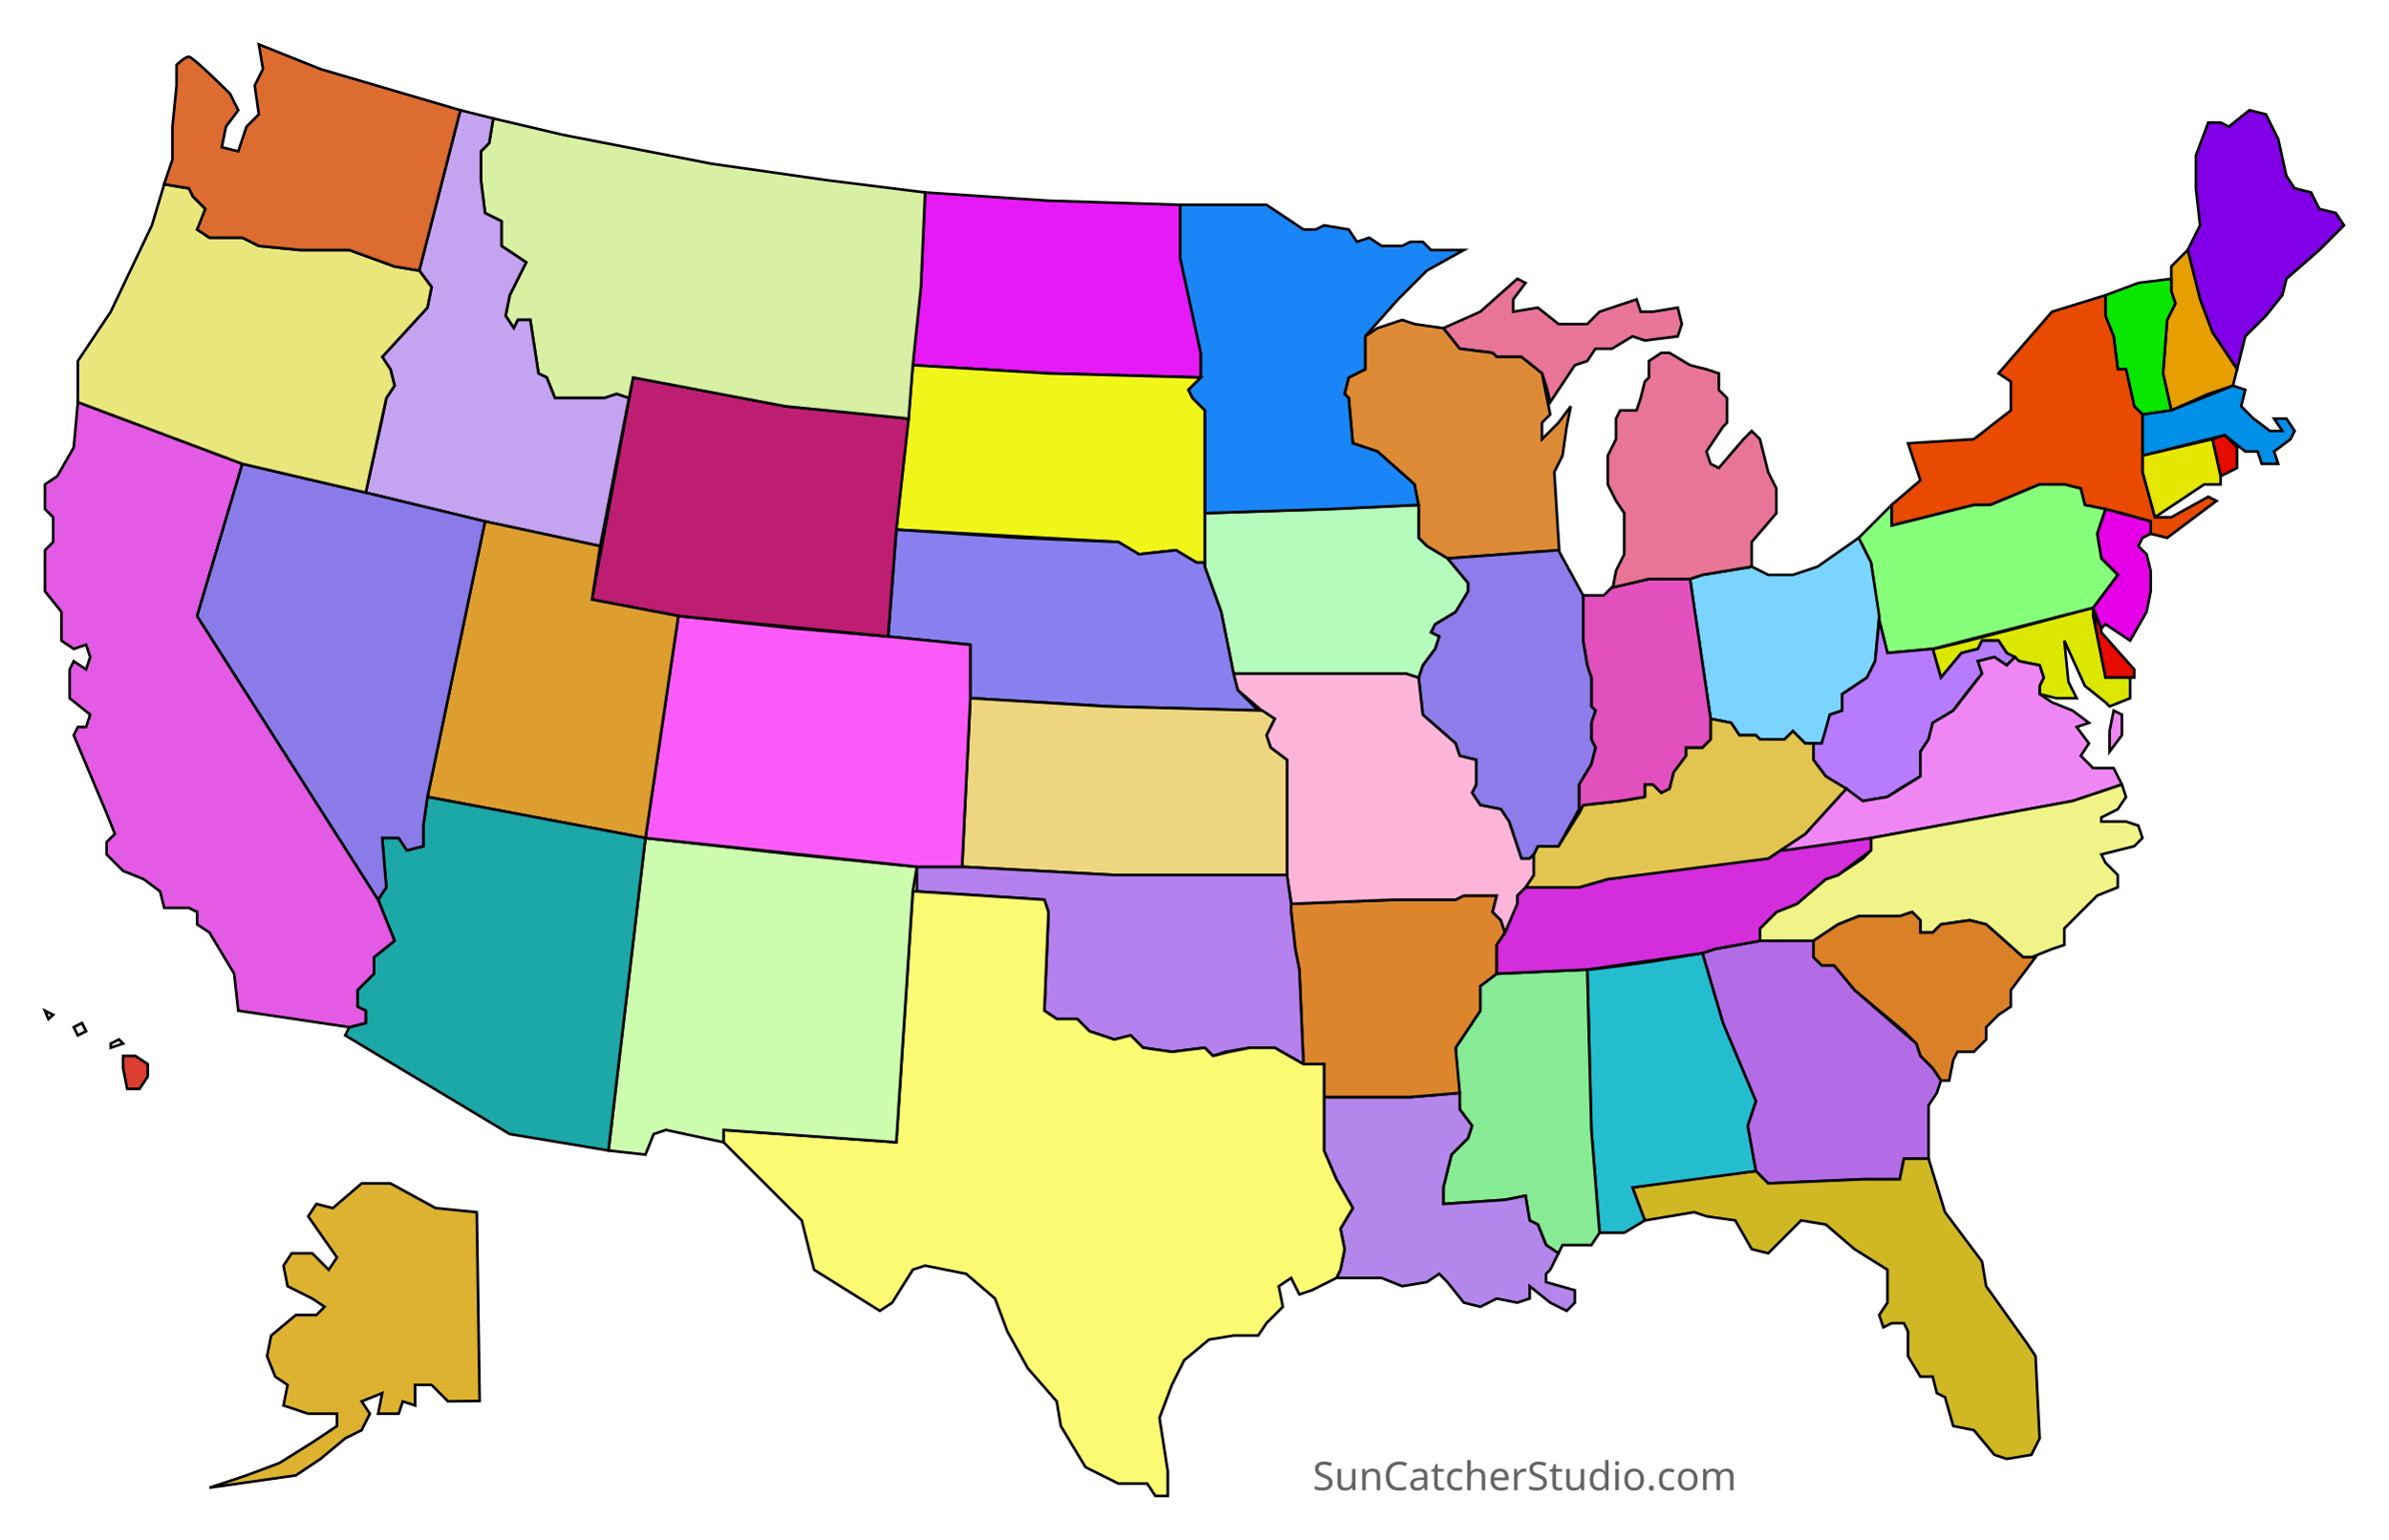
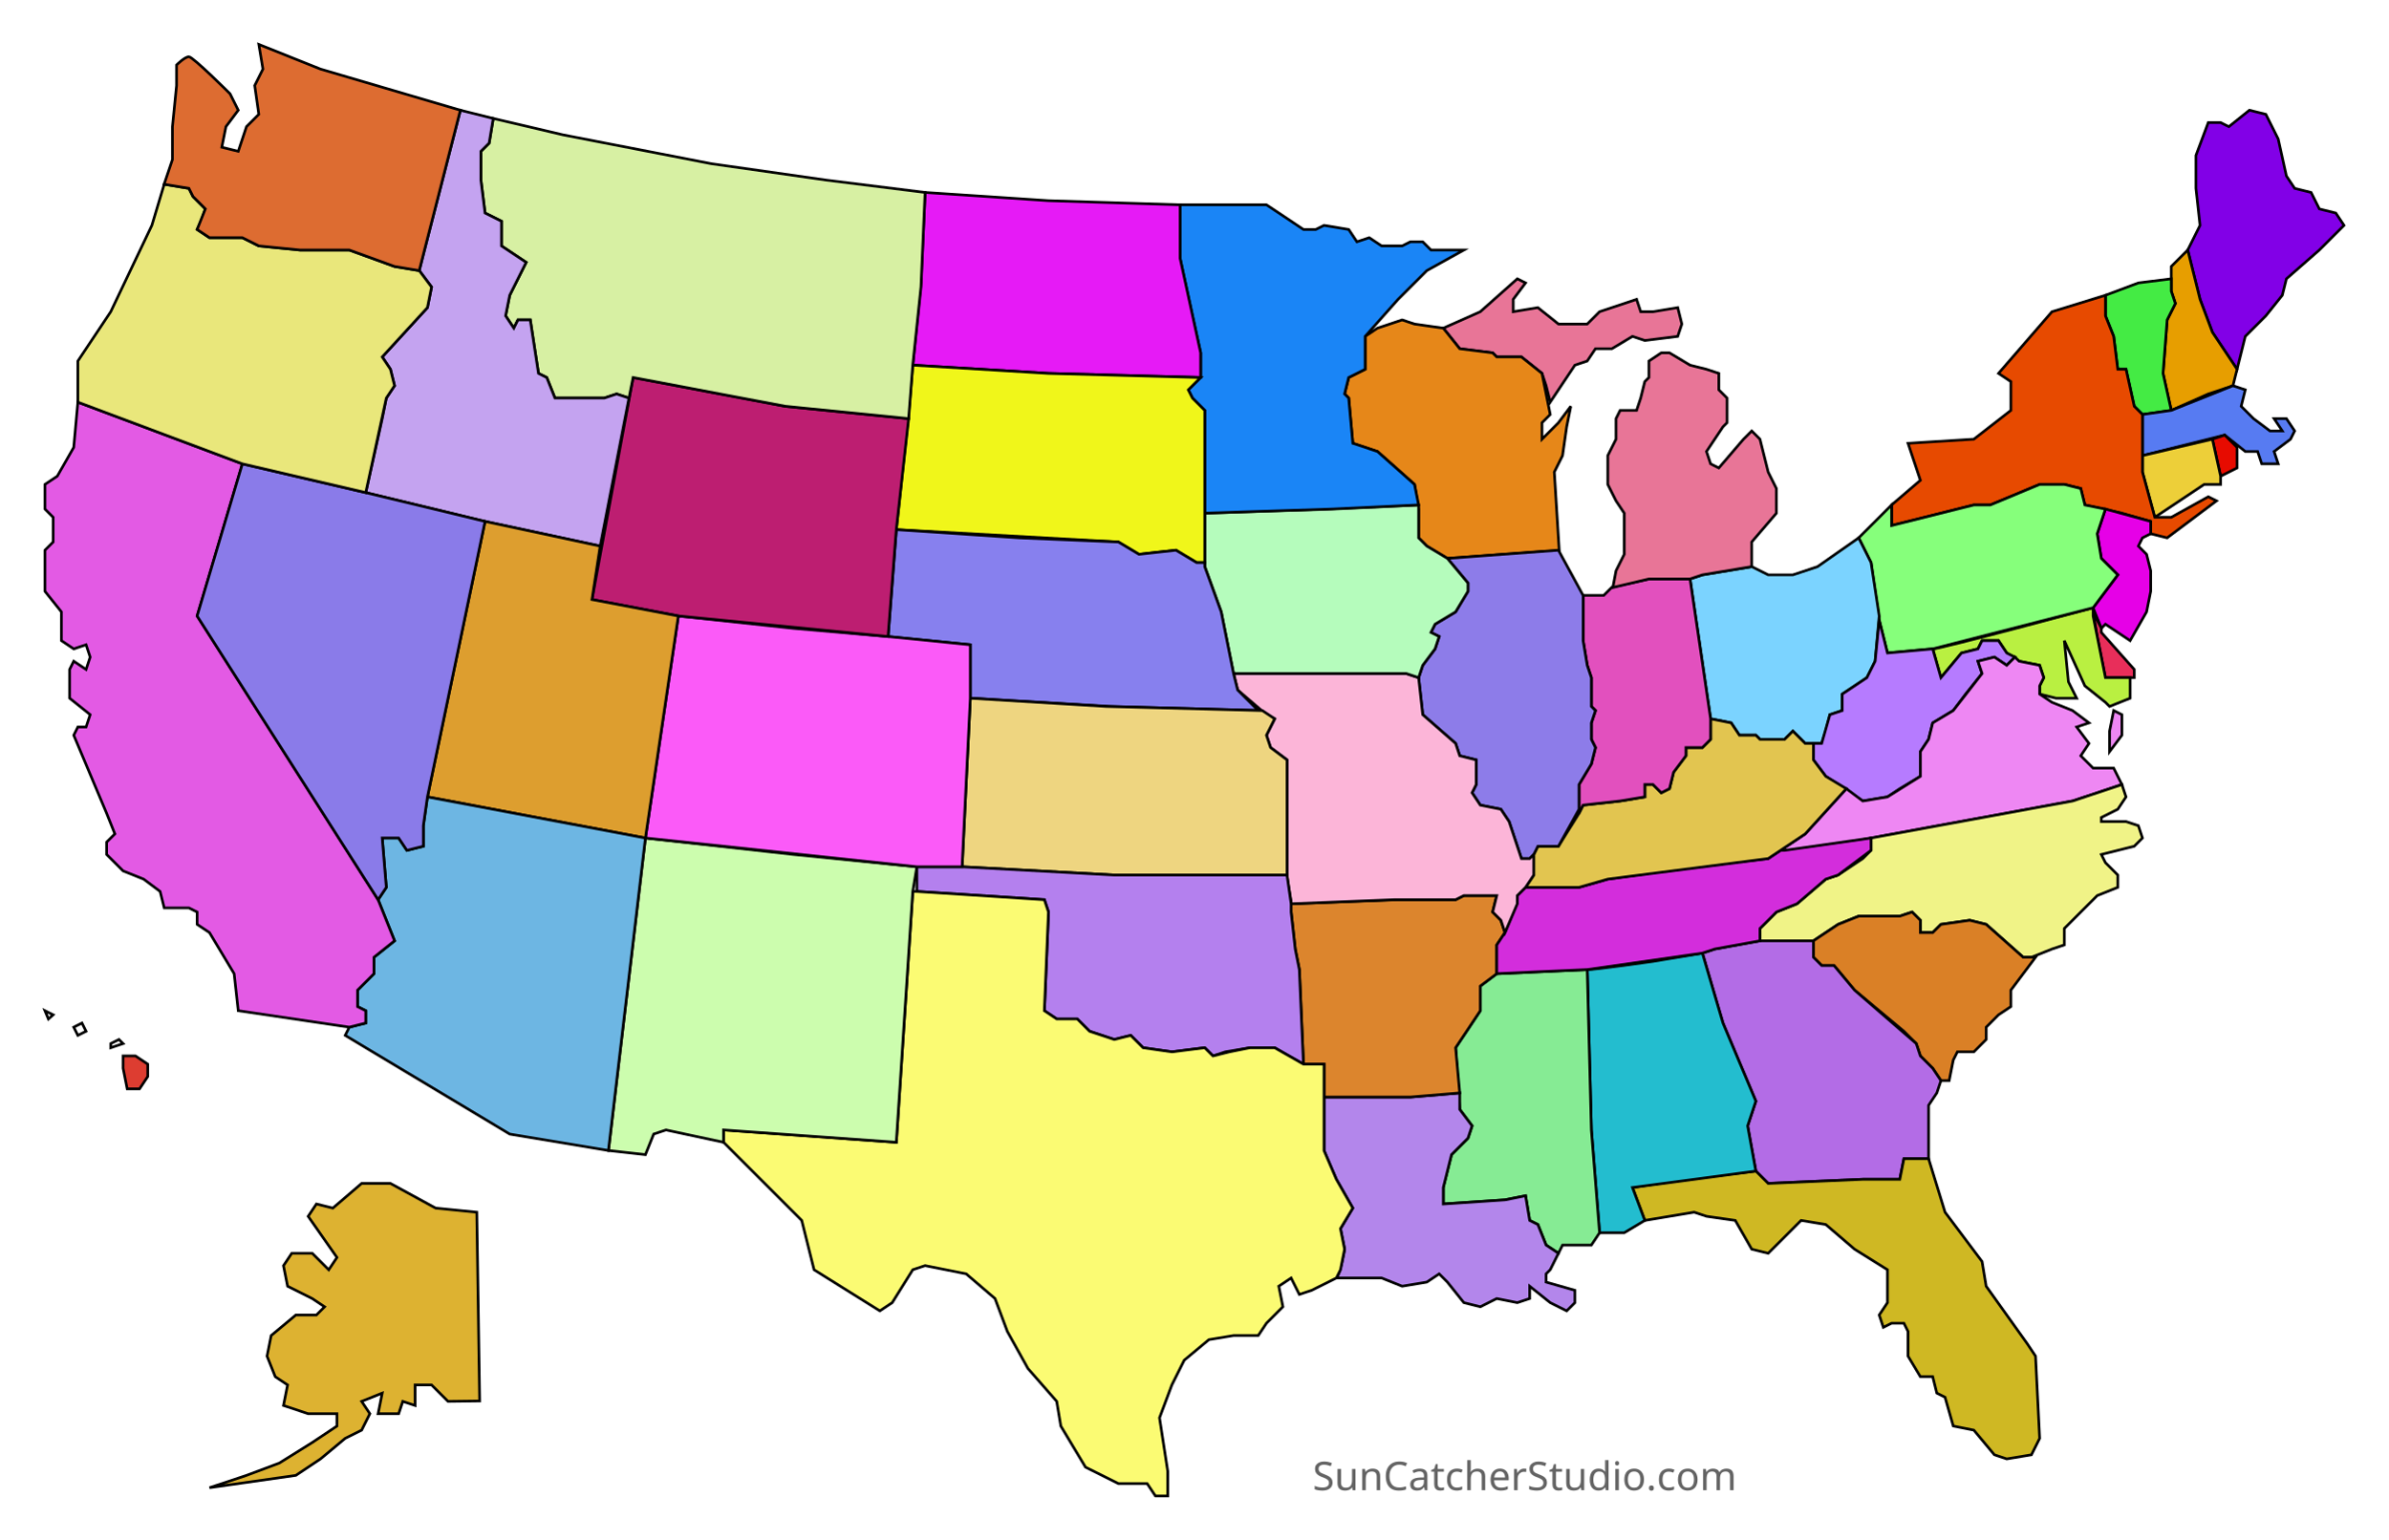
<svg xmlns="http://www.w3.org/2000/svg" viewBox="0 0 564.239 363.944" version="1.1" id="svg114" width="564.239" height="363.944">
  <defs id="defs118" />
  <g transform="matrix(0.9717669,0,0,0.9720573,806.0101,67.0105)" id="g112" style="stroke:#000000;stroke-width:0.802">
    <path d="m -297.5,-8.138 3,-6 -1,-9 v -8 l 3,-8 h 3 l 2,1 5,-4 4,1 3,6 2,9 2,3 4,1 2,4 4,1 2,3 -6,6 -8,7 -1,4 -4,5 -5,5 -2,8 -6,-9 -3,-8 z" id="path2" style="fill:#8200e7;stroke-width:0.644" />
    <path d="m -301.5,-4.138 4,-4 3,12 3,8 6,9 -1,4 -6,2 -9,4 -2,-9 1,-13 2,-4 -1,-3 z" id="path4" style="fill:#e79e00;stroke-width:0.644" />
-     <path d="m -308.5,31.862 7,-1 -2,-9 1,-13 2,-4 -1,-3 v -3 l -8,1 -8,3 v 5 l 2,5 1,8 h 2 l 2,9 z" id="path6" style="fill:#09e700;stroke-width:0.644" />
-     <path d="m -308.5,41.862 v -10 l 7,-1 15,-6 3,1 -1,4 3,3 4,3 h 3 l -2,-3 h 3 l 2,3 -1,2 -4,3 1,3 h -4 l -1,-3 h -3 l -5,-4 z" id="path8" style="fill:#0090e7;stroke-width:0.644" />
+     <path d="m -308.5,31.862 7,-1 -2,-9 1,-13 2,-4 -1,-3 v -3 l -8,1 -8,3 v 5 l 2,5 1,8 h 2 l 2,9 z" id="path6" style="fill:#44eb44;stroke-width:0.644" />
+     <path d="m -308.5,41.862 v -10 l 7,-1 15,-6 3,1 -1,4 3,3 4,3 h 3 l -2,-3 h 3 l 2,3 -1,2 -4,3 1,3 h -4 l -1,-3 h -3 l -5,-4 z" id="path8" style="fill:#577bf2;stroke-width:0.644" />
    <path d="m -289.5,46.862 -2,-9 3,-1 3,3 v 5 z" id="path10" style="fill:#e70b00;stroke-width:0.644" />
-     <path d="m -305.5,56.862 12,-8 h 4 v -2 l -2,-9 -17,4 v 4 z" id="path12" style="fill:#e6e700;stroke-width:0.644" />
+     <path d="m -305.5,56.862 12,-8 h 4 v -2 l -2,-9 -17,4 v 4 z" id="path12" style="fill:#edcf39;stroke-width:0.644" />
    <path d="m -369.5,58.862 v -5 l 7,-6 -3,-9 16,-1 9,-7 v -7 l -3,-2 13,-15 13,-4 v 5 l 2,5 1,8 h 2 l 2,9 2,2 v 14 l 3,11 h 4 l 9,-5 2,1 -12,9 -4,-1 v -3 l -7,-2 -9,-2 -1,-4 -4,-1 h -6 l -12,5 h -4 z" id="path14" style="fill:#e74a00;stroke-width:0.644" />
    <path d="m -317.5,54.862 -2,6 1,6 4,4 -6,8 2,5 1,-1 6,4 4,-7 1,-5 v -5 l -1,-4 -2,-2 1,-2 2,-1 v -3 z" id="path16" style="fill:#e600e7;stroke-width:0.644" />
-     <path d="m -310.5,93.862 -8,-9 v -1 l -2,-4 1,6 2,10 h 7 z" id="path18" style="fill:#e70b00;stroke-width:0.644" />
-     <path d="m -359.5,88.862 c 2,0 39,-10 39,-10 v 2 l 3,15 h 6 v 5 l -5,2 -1,-1 -5,-4 -5,-11 1,10 2,4 h -5 l -4,-1 v -2 l 1,-2 -1,-3 -5,-1 -3,-2 -2,-3 h -4 l -1,2 -4,1 -5,6 z" id="path20" style="fill:#dce700;stroke-width:0.644" />
+     <path d="m -310.5,93.862 -8,-9 v -1 l -2,-4 1,6 2,10 h 7 z" id="path18" style="fill:#e82e5a;stroke-width:0.644" />
+     <path d="m -359.5,88.862 c 2,0 39,-10 39,-10 v 2 l 3,15 h 6 v 5 l -5,2 -1,-1 -5,-4 -5,-11 1,10 2,4 h -5 l -4,-1 v -2 l 1,-2 -1,-3 -5,-1 -3,-2 -2,-3 h -4 l -1,2 -4,1 -5,6 z" id="path20" style="fill:#b9f041;stroke-width:0.644" />
    <path d="m -369.5,53.862 -8,8 3,6 2,14 2,8 11,-1 39,-10 6,-8 -4,-4 -1,-6 2,-6 -5,-1 -1,-4 -4,-1 h -6 l -12,5 h -4 l -20,5 z" id="path22" style="fill:#86ff7b;stroke-width:0.644" />
    <path d="m -413.5,105.86 -5,-34 3,-1 12,-2 4,2 h 6 l 6,-2 10,-7 3,6 2,13 -1,11 -2,4 -6,4 v 4 l -3,1 -1,4 -1,3 h -4 l -3,-3 -2,2 h -6 l -1,-1 h -4 l -2,-3 z" id="path24" style="fill:#7bd3ff;stroke-width:0.644" />
    <path d="m -388.5,111.86 v 4 l 3,4 9,6 6,-1 3,-2 5,-3 v -6 l 2,-3 1,-4 5,-3 3,-4 4,-5 -1,-3 4,-1 3,2 2,-2 -2,-1 -2,-3 h -4 l -1,2 -4,1 -5,6 -2,-7 -11,1 -2,-8 -1,10 -2,4 -6,4 v 4 l -3,1 -2,7 z" id="path26" style="fill:#b67bff;stroke-width:0.644" />
    <path d="m -396.5,137.86 c 2,1 22,-3 22,-3 l 49,-9 12,-4 -2,-4 h -5 l -3,-3 2,-3 -3,-4 3,-1 -4,-3 -5,-2 -3,-2 v -2 l 1,-2 -1,-3 -5,-1 -1,-1 -2,2 -3,-2 -4,1 1,3 -7,9 -5,3 -1,4 -2,3 v 6 l -8,5 -6,1 -4,-3 -10,11 z" id="path28" style="fill:#ee87f3;stroke-width:0.644" />
    <path d="m -315.5,103.86 -1,5 v 5 l 3,-4 v -5 z" id="path30" style="fill:#ee87f3;stroke-width:0.644" />
    <path d="m -374.5,134.86 49,-9 12,-4 1,3 -2,3 -4,2 v 1 h 6 l 3,1 1,3 -2,2 -8,2 1,2 3,3 v 3 l -5,2 -2,2 -6,6 v 4 l -3,1 -5,2 h -2 l -9,-8 -4,-1 -7,1 -2,2 h -3 v -3 l -2,-2 -3,1 h -10 l -5,2 -6,4 h -13 v -3 l 4,-4 5,-2 7,-6 3,-1 6,-4 2,-2 z" id="path32" style="fill:#f0f387;stroke-width:0.644" />
    <path d="m -388.5,159.86 v 4 l 2,2 h 3 l 5,6 12,10 3,3 1,3 3,3 2,3 h 2 l 1,-5 1,-2 h 4 l 3,-3 v -3 l 3,-3 3,-2 v -4 l 3,-4 3,-4 h -3 l -9,-8 -4,-1 -7,1 -2,2 h -3 v -3 l -2,-2 -3,1 h -10 l -5,2 z" id="path34" style="fill:#da8026;stroke-width:0.644" />
    <path d="m -415.5,162.86 3,-1 11,-2 h 13 v 4 l 2,2 h 3 l 5,6 15,13 1,3 3,3 2,3 -1,3 -2,3 v 13 h -6 l -1,5 h -9 l -23,1 -3,-3 -2,-11 2,-6 -8,-19 z" id="path36" style="fill:#b36ce6;stroke-width:0.644" />
    <path d="m -429.5,227.86 -3,-8 13,-2 17,-2 3,3 23,-1 h 9 l 1,-5 h 6 l 4,13 9,12 1,6 10,14 2,3 1,20 -2,4 -6,1 -3,-1 -5,-6 -5,-1 -2,-7 -2,-1 -1,-4 h -3 l -3,-5 v -6 l -1,-2 h -3 l -2,1 -1,-3 2,-3 v -8 l -8,-5 -7,-6 -6,-1 -8,8 -4,-1 -4,-7 -7,-1 -3,-1 z" id="path38" style="fill:#cfb823;stroke-width:0.644" />
    <path d="m -443.5,166.86 c 2,0 16,-2 16,-2 l 12,-2 5,17 8,19 -2,6 2,11 -30,4 3,8 -5,3 h -6 l -2,-25 z" id="path40" style="fill:#23bdcf;stroke-width:0.644" />
    <path d="m -450.5,235.86 1,-2 h 7 l 2,-3 -2,-25 -1,-39 -22,1 -4,3 v 6 l -6,9 1,15 3,4 -1,3 -4,4 -2,8 v 4 l 15,-1 5,-1 1,6 2,1 2,5 z" id="path42" style="fill:#86eb94;stroke-width:0.644" />
    <path d="m -504.5,241.86 c 1,-1 2,-7 2,-7 l -1,-5 3,-5 -4,-7 -3,-7 v -13 h 21 l 12,-1 v 4 l 3,4 -1,3 -4,4 -2,8 v 4 l 15,-1 5,-1 1,6 2,1 2,5 3,2 -2,4 -1,1 v 2 l 7,2 v 3 l -2,2 -4,-2 -5,-4 v 3 l -3,1 -5,-1 -4,2 -4,-1 -4,-5 -2,-2 -3,2 -6,1 -5,-2 z" id="path44" style="fill:#b386eb;stroke-width:0.644" />
    <path d="m -507.5,190.86 v 7 h 21 l 12,-1 -1,-11 6,-9 v -6 l 4,-3 v -7 l 2,-3 -1,-3 -2,-2 1,-4 h -8 l -2,1 h -14 l -26,1 v 2 l 1,9 1,5 1,23 h 5 z" id="path46" style="fill:#dc852d;stroke-width:0.644" />
    <path d="m -465.5,167.86 v -7 l 2,-3 2,-5 1,-4 2,-2 h 13 l 7,-2 14,-2 16,-2 9,-1 3,-2 h 1 l 21,-3 v 3 l -8,6 -3,1 -7,6 -5,2 -4,4 v 3 l -11,2 -3,1 -28,4 z" id="path48" style="fill:#d32ddc;stroke-width:0.644" />
    <path d="m -458.5,146.86 2,-3 v -5 l 1,-2 h 5 l 5,-8 1,-2 9,-1 6,-1 v -3 h 2 l 2,2 2,-1 1,-4 3,-4 v -2 h 4 l 2,-2 v -5 l 5,1 2,3 h 4 l 1,1 h 6 l 2,-2 3,3 h 2 v 4 l 3,4 5,3 -10,11 -9,6 -39,5 -7,2 z" id="path50" style="fill:#e2c550;stroke-width:0.644" />
    <path d="m -445.5,128.86 v -7 l 3,-5 1,-4 -1,-2 v -4 l 1,-3 -1,-1 v -7 l -1,-3 -1,-6 v -11 h 5 l 2,-2 9,-2 h 10 l 5,34 v 5 l -2,2 h -4 v 2 l -3,4 -1,4 -2,1 -2,-2 h -2 v 3 l -6,1 -9,1 z" id="path52" style="fill:#e250be;stroke-width:0.644" />
    <path d="m -437.27,73.923 8.767,-2.06 h 10 l 3,-1 12,-2 v -6 l 6,-7 v -6 l -2,-4 -2,-8 -2,-2 -2,2 -6,7 -2,-1 -1,-3 4,-6 1,-1 v -6 l -2,-2 v -4 l -3,-1 -4,-1 -5,-3 h -2 l -3,2 v 4 l -1,1 -1,4 -1,3 h -4 l -1,2 v 5 l -2,4 v 7 l 2,4 2,3 v 10 l -2,4 -0.767,4.06 z" id="path54" style="fill:#e87597;stroke-width:0.644" />
    <path d="m -452.5,28.862 -1,-4 -1,-3 -5,-4 h -6 l -1,-1 -8,-1 -4,-5 9,-4 9,-8 2,1 -3,4 v 3 l 6,-1 5,4 h 7 l 3,-3 9,-3 1,3 h 3 l 6,-1 1,4 -1,3 -8,1 -3,-1 -5,3 h -4 l -2,3 -3,1 z" id="path56" style="fill:#e87597;stroke-width:0.644" />
-     <path d="m -450.31,64.979 c -0.194,-0.116 -27.194,1.884 -27.194,1.884 l -5,-3 -2,-2 v -7 l -1,-6 -9,-8 -6,-2 -1,-11 -1,-1 1,-4 4,-2 v -8 l 3,-2 6,-2 3,1 7,1 4,5 8,1 1,1 h 6 l 5,4 2,10 -2,2 v 4 l 4,-4 3,-4 -1,5 -1,7 -2,4 1.194,19.116 z" id="path58" style="fill:#dd8a36;stroke-width:0.644" />
+     <path d="m -450.31,64.979 c -0.194,-0.116 -27.194,1.884 -27.194,1.884 l -5,-3 -2,-2 v -7 l -1,-6 -9,-8 -6,-2 -1,-11 -1,-1 1,-4 4,-2 v -8 l 3,-2 6,-2 3,1 7,1 4,5 8,1 1,1 h 6 l 5,4 2,10 -2,2 v 4 l 4,-4 3,-4 -1,5 -1,7 -2,4 1.194,19.116 z" id="path58" style="fill:#e68719;stroke-width:0.644" />
    <path d="m -450.5,64.862 6,11 v 11 l 1,6 1,3 v 7 l 1,1 -1,3 v 4 l 1,2 -1,4 -3,5 v 6 l -5,9 h -5 l -1,2 -1,1 h -2 l -3,-9 -2,-3 -5,-1 -2,-3 1,-2 v -6 l -4,-1 -1,-3 -8,-7 -1,-9 1,-3 3,-4 1,-3 -2,-1 1,-2 5,-3 3,-5 v -2 l -5,-6 z" id="path60" style="fill:#8d7ce9;stroke-width:0.644" />
    <path d="m -515.5,150.86 25,-1 h 15 l 2,-1 h 8 l -1,4 2,2 1,3 3,-7 v -2 l 2,-2 2,-3 v -5 l -1,1 h -2 l -3,-9 -2,-3 -5,-1 -2,-3 1,-2 v -6 l -4,-1 -1,-3 -8,-7 -1,-9 -3,-1 h -42 l 1,4 7,6 2,1 -1,2 -1,2 1,3 4,3 v 28 c 0,1 1.216,7.108 1,7 z" id="path62" style="fill:#fcb5d8;stroke-width:0.644" />
    <path d="m -536.5,55.862 v 13 l 4,11 3,15 h 42 l 3,1 1,-3 3,-4 1,-3 -2,-1 1,-2 5,-3 3,-5 v -2 l -5,-6 -5,-3 -2,-2 v -8 l -23,1 z" id="path64" style="fill:#b5fcbc;stroke-width:0.644" />
    <path d="m -536.5,55.862 v -25 l -3,-3 -1,-2 3,-3 v -6 l -2,-9 -3,-14 v -13 h 21 l 9,6 h 3 l 2,-1 6,1 2,3 3,-1 3,2 h 5 l 2,-1 h 3 l 2,2 h 8 l -9,5 -7,7 -8,9 v 8 l -4,2 -1,4 1,1 1,11 6,2 9,8 1,5 -21,1 z" id="path66" style="fill:#1a85f6;stroke-width:0.644" />
    <path d="m -542.5,-19.138 -32,-1 -30,-2 -1,22 -2,20 33,2 37,1 v -6 l -5,-23 z" id="path68" style="fill:#e61af6;stroke-width:0.644" />
    <path d="m -607.5,19.862 -1,12 -3,28 54,3 5,3 9,-1 5,3 h 2 v -37 l -3,-3 -1,-2 3,-3 -37,-1 z" id="path70" style="fill:#f0f61a;stroke-width:0.644" />
    <path d="m -611.5,59.862 -2,26 20,2 v 13 l 34,2 36,1 -5,-5 -1,-4 -3,-15 -4,-11 v -1 h -2 l -5,-3 -9,1 -5,-3 -24,-1 z" id="path72" style="fill:#8780ee;stroke-width:0.644" />
    <path d="m -593.5,100.86 -2,41 37,2 h 42 v -28 l -4,-3 -1,-3 2,-4 -3,-2 -38,-1 z" id="path74" style="fill:#eed580;stroke-width:0.644" />
    <path d="m -606.5,141.86 v 6 l 31,2 1,3 -1,24 3,2 h 5 l 3,3 6,2 4,-1 3,3 7,1 8,-1 2,2 3,-1 6,-1 h 6 l 7,4 -1,-23 -1,-5 -1,-9 v -2 l -1,-7 h -42 l -37,-2 z" id="path76" style="fill:#b480ee;stroke-width:0.644" />
    <path d="m -606.5,147.86 h -1 l -4,61 -42,-3 v 3 l 19,19 3,12 16,10 3,-2 5,-8 3,-1 5,1 5,1 7,6 3,8 5,9 7,8 1,6 6,10 8,4 h 7 l 2,3 h 3 v -6 l -2,-13 3,-8 3,-6 6,-5 6,-1 h 6 l 2,-3 4,-4 -1,-5 3,-2 2,4 3,-1 6,-3 1,-2 1,-5 -1,-5 3,-5 -4,-7 -3,-7 v -21 h -5 l -7,-4 h -6 l -5,1 -4,1 -2,-2 -8,1 -7,-1 -3,-3 -4,1 -6,-2 -3,-3 h -5 l -3,-2 1,-24 -1,-3 z" id="path78" style="fill:#fbfb73;stroke-width:0.644" />
    <path d="m -672.5,134.86 -9,76 9,1 2,-5 3,-1 14,3 v -3 l 42,3 4,-61 1,-6 -30,-3 z" id="path80" style="fill:#ccfdae;stroke-width:0.644" />
    <path d="m -664.5,80.862 -8,54 66,7 h 11 l 2,-41 v -13 l -20,-2 -23,-2 z" id="path82" style="fill:#fb5af8;stroke-width:0.644" />
    <path d="m -685.5,76.862 21,4 51,5 2,-26 3,-27 -30,-3 -37,-7 z" id="path84" style="fill:#bd1e71;stroke-width:0.644" />
    <path d="m -604.5,-22.138 -1,23 -2,19 -1,13 -30,-3 -37,-7 -1,5 -3,-1 -3,1 h -12 l -2,-5 -2,-1 -2,-13 h -3 l -1,2 -2,-3 1,-5 4,-8 -6,-4 v -6 l -4,-2 -1,-8 v -7 l 2,-2 1,-6 17,4 36,7 28,4 z" id="path86" style="fill:#d7f0a3;stroke-width:0.644" />
    <path d="m -709.5,-40.138 -8,-2 -10,39 3,4 -1,5 -11,12 2,3 1,4 -2,3 -1,5 -4,18 29,7 28,6 7,-36 -3,-1 -3,1 h -12 l -2,-5 -2,-1 -2,-13 h -3 l -1,2 -2,-3 1,-5 4,-8 -6,-4 v -6 l -4,-2 -1,-8 v -7 l 2,-2 z" id="path88" style="fill:#c4a3f0;stroke-width:0.644" />
    <path d="m -711.5,57.862 -14,67 53,10 8,-54 -21,-4 2,-13 z" id="path90" style="fill:#dd9e2f;stroke-width:0.644" />
-     <path d="m -672.5,134.86 -9,76 -24,-4 -40,-24 1,-2 4,-1 v -3 l -2,-1 v -4 l 4,-4 v -4 l 5,-4 -2,-5 -2,-5 2,-3 -1,-12 h 4 l 2,3 4,-1 v -5 l 1,-7 z" id="path92" style="fill:#1ca8a7;stroke-width:0.644" />
+     <path d="m -672.5,134.86 -9,76 -24,-4 -40,-24 1,-2 4,-1 v -3 l -2,-1 v -4 l 4,-4 v -4 l 5,-4 -2,-5 -2,-5 2,-3 -1,-12 h 4 l 2,3 4,-1 v -5 l 1,-7 z" id="path92" style="fill:#6db6e3;stroke-width:0.644" />
    <path d="m -744.5,180.86 -27,-4 -1,-9 -6,-10 -3,-2 v -3 l -2,-1 h -6 l -1,-4 -4,-3 -5,-2 -4,-4 v -3 l 2,-2 -2,-5 -8,-19 1,-2 h 2 l 1,-3 -5,-4 v -7 l 1,-2 3,2 1,-3 -1,-3 -3,1 -3,-2 v -7 l -4,-5 v -10 l 2,-2 v -6 l -2,-2 v -6 l 3,-2 4,-7 1,-11 40,15 -11,37 44,69 4,10 -5,4 v 4 l -4,4 v 4 l 2,1 v 3 z" id="path94" style="fill:#e35ae4;stroke-width:0.644" />
    <path d="m -781.5,80.862 44,69 2,-3 -1,-12 h 4 l 2,3 4,-1 v -5 l 1,-7 14,-67 -29,-7 -30,-7 z" id="path96" style="fill:#8a7be9;stroke-width:0.644" />
    <path d="m -810.5,28.862 40,15 30,7 5,-23 2,-3 -1,-4 -2,-3 11,-12 1,-5 -3,-4 -6,-1 -11,-4 h -12 l -10,-1 -4,-2 h -8 l -3,-2 1,-2 1,-3 -3,-3 -1,-2 -6,-1 -3,10 -10,21 -8,12 z" id="path98" style="fill:#e9e77b;stroke-width:0.644" />
    <path d="m -789.53,-24.138 2.03,-6 v -8 l 1,-10 v -5 c 0,0 2,-2 3,-2 1,0 10,9 10,9 l 2,4 -3,4 -1,5 4,1 2,-6 3,-3 -1,-7 2,-4 -1,-6 15,6 34,10 -10,39 -6,-1 -11,-4 h -12 l -10,-1 -4,-2 h -8 l -3,-2 2,-5 -3,-3 -1,-2 z" id="path100" style="fill:#dd6c31;stroke-width:0.644" />
    <path d="m -799.5,190.86 1,5 h 3 l 2,-3 v -3 l -3,-2 h -3 z" id="path102" style="fill:#dd3d31;stroke-width:0.644" />
    <path d="m -802.5,185.86 3,-1 -1,-1 -2,1 z" id="path104" style="fill:none;stroke-width:0.644" />
    <path d="m -810.5,182.86 2,-1 -1,-2 -2,1 z" id="path106" style="fill:none;stroke-width:0.644" />
    <path d="m -817.66,178.88 1.155,-1.017 -2,-1 0.845,2.017 z" id="path108" style="fill:none;stroke-width:0.644" />
    <path d="m -712.81,271.77 -0.694,-45.905 -10,-1 -11,-6 h -7 l -7,6 -4,-1 -2,3 7,10 -2,3 -4,-4 h -5 l -2,3 1,5 6,3 3,2 -2,2 h -5 l -6,5 -1,5 2,5 3,2 -1,5 6,2 h 7 v 3 l -6,4 -8,5 -8,3 -9,3 21,-3 6,-4 6,-5 4,-2 2,-4 -2,-3 5,-2 -1,5 h 5 l 1,-3 3,1 v -5 h 4 l 4,4 7.694,-0.095 z" id="path110" style="fill:#ddb231;stroke-width:0.644" />
  </g>
  <text xml:space="preserve" style="font-style:normal;font-variant:normal;font-weight:normal;font-stretch:normal;font-size:9.358px;line-height:1.25;font-family:sans-serif;font-variant-ligatures:normal;font-variant-position:normal;font-variant-caps:normal;font-variant-numeric:normal;font-variant-alternates:normal;font-feature-settings:normal;text-indent:0;text-align:start;text-decoration:none;text-decoration-line:none;text-decoration-style:solid;text-decoration-color:#000000;letter-spacing:0px;word-spacing:0px;text-transform:none;writing-mode:lr-tb;direction:ltr;text-orientation:mixed;dominant-baseline:auto;baseline-shift:baseline;text-anchor:start;white-space:normal;shape-padding:0;opacity:1;vector-effect:none;fill:#646464;fill-opacity:1;stroke:none;stroke-width:1.56;stroke-linecap:butt;stroke-linejoin:miter;stroke-miterlimit:4;stroke-dasharray:none;stroke-dashoffset:0;stroke-opacity:1" x="310.147" y="352.277" id="text929">
    <tspan id="tspan927" x="310.147" y="352.277" style="stroke-width:1.56">SunCatcherStudio.com</tspan>
  </text>
</svg>
